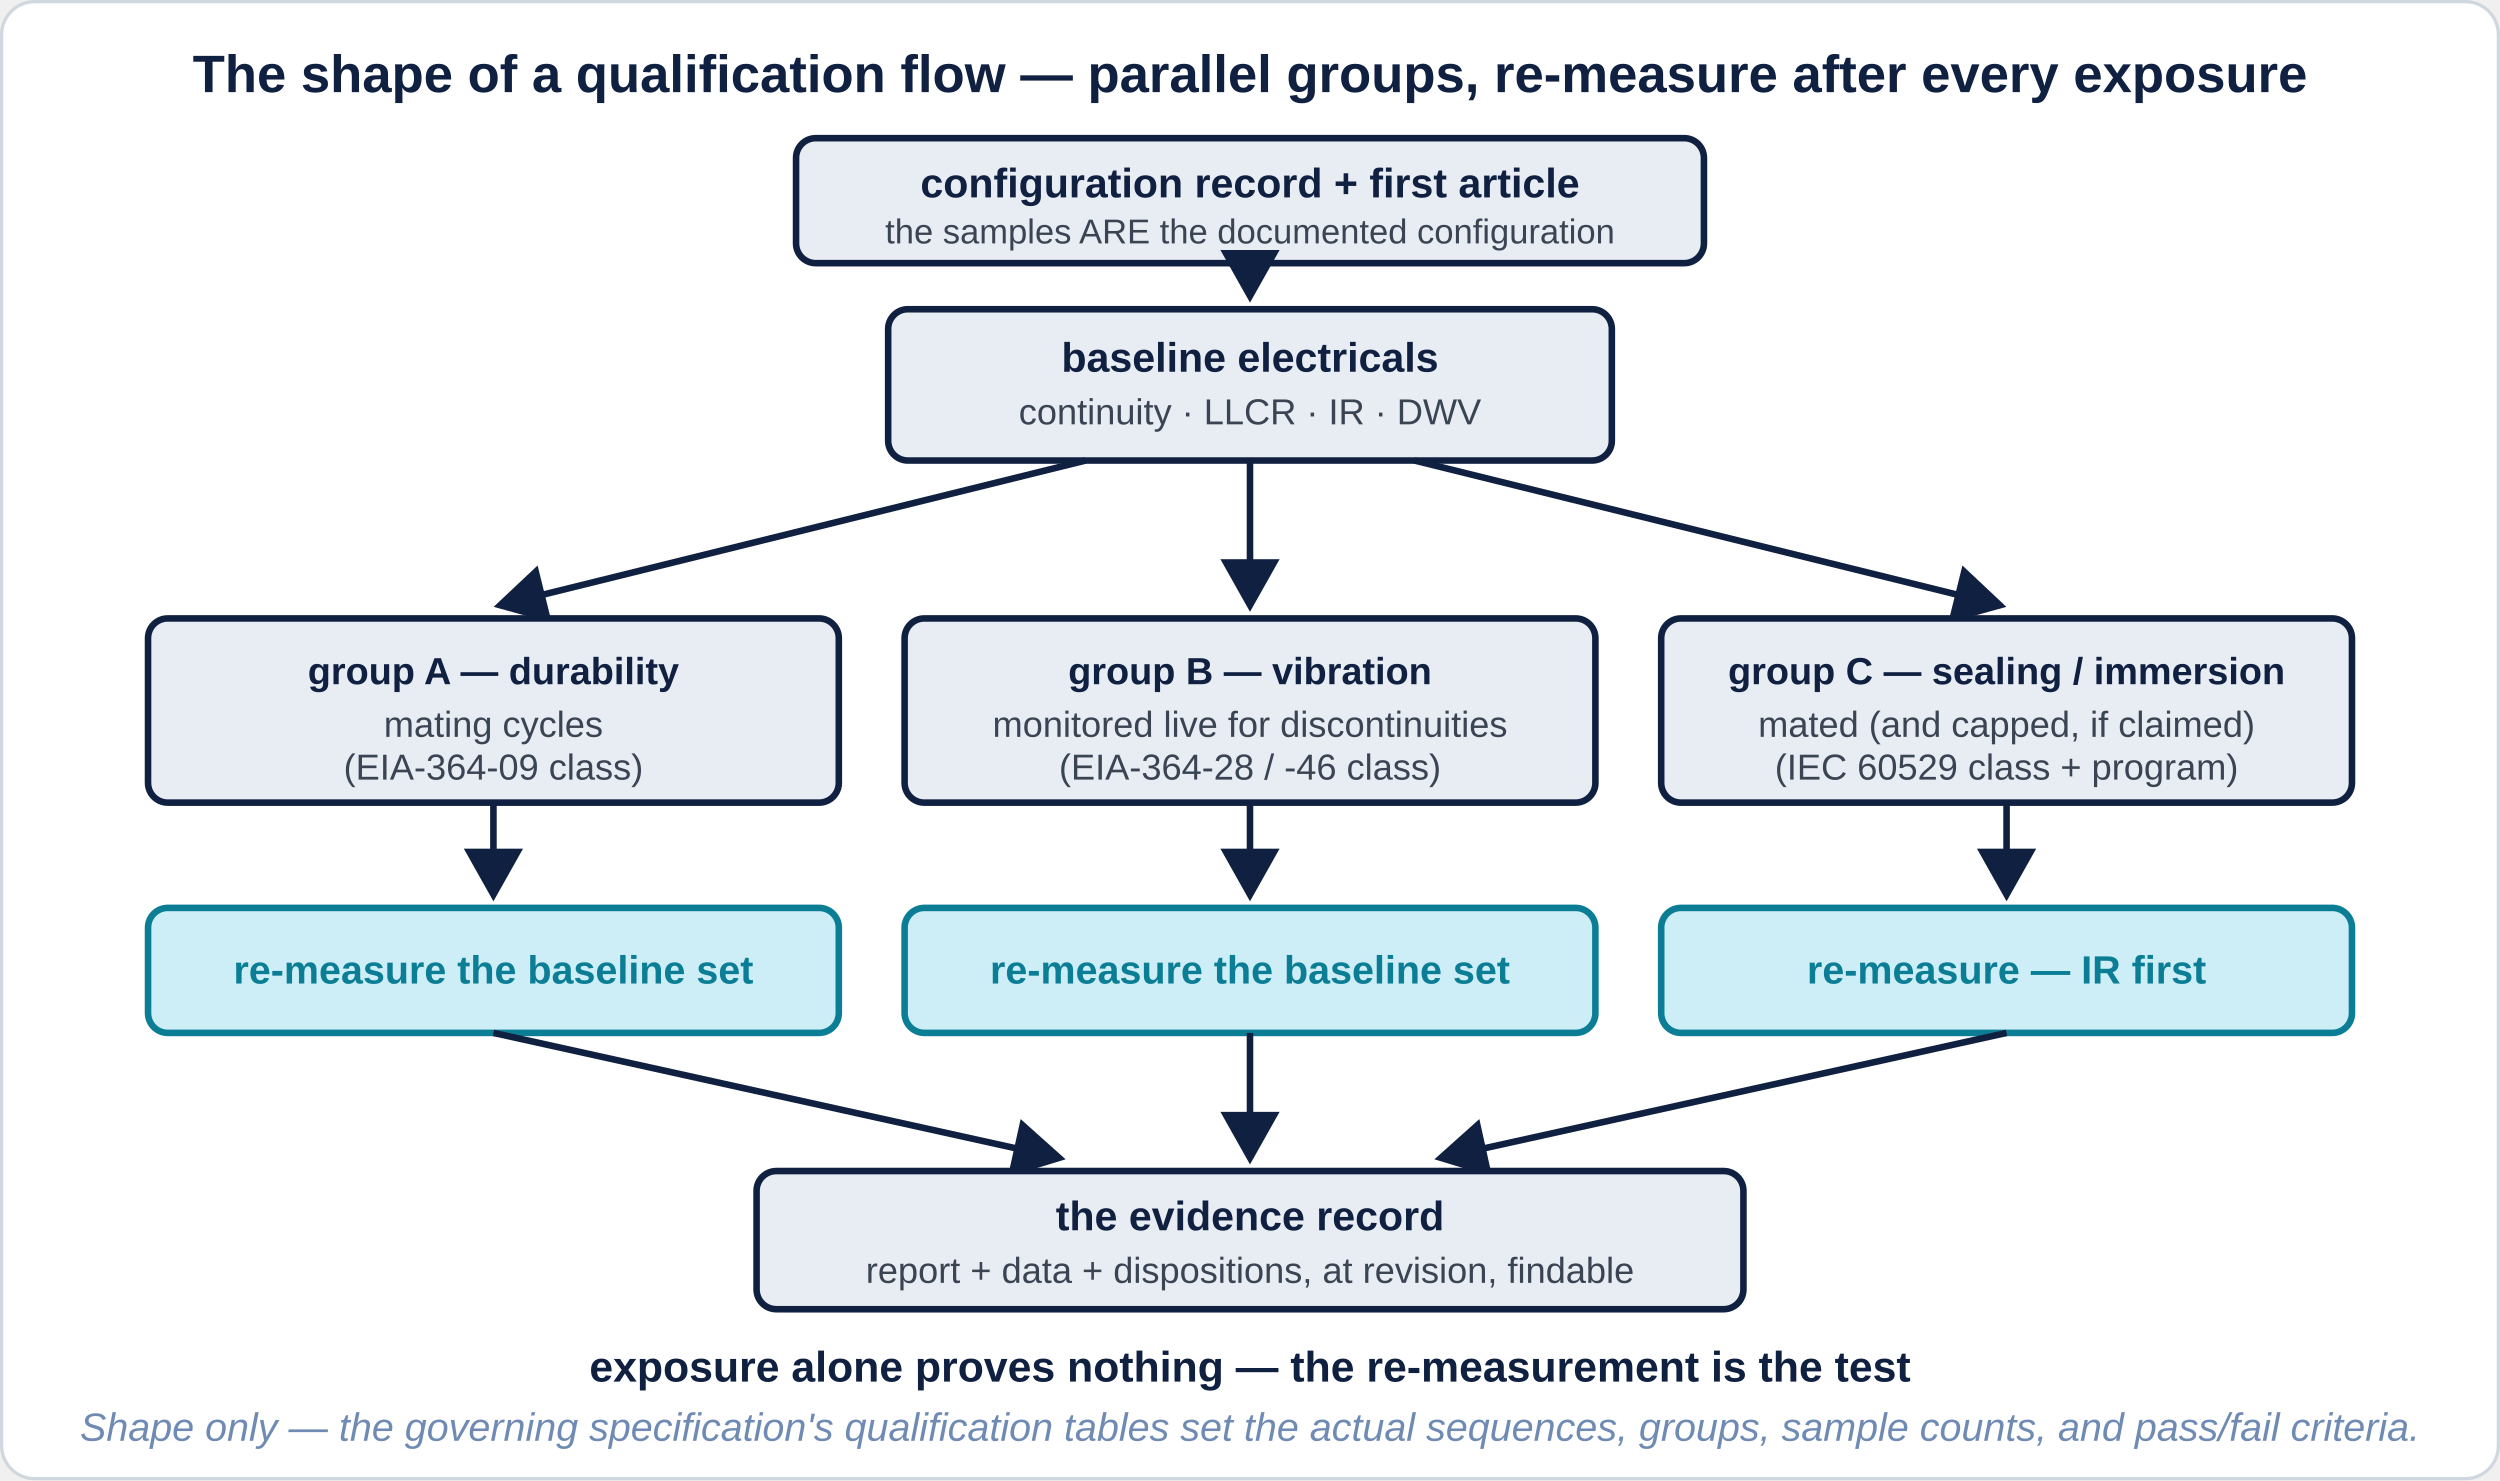
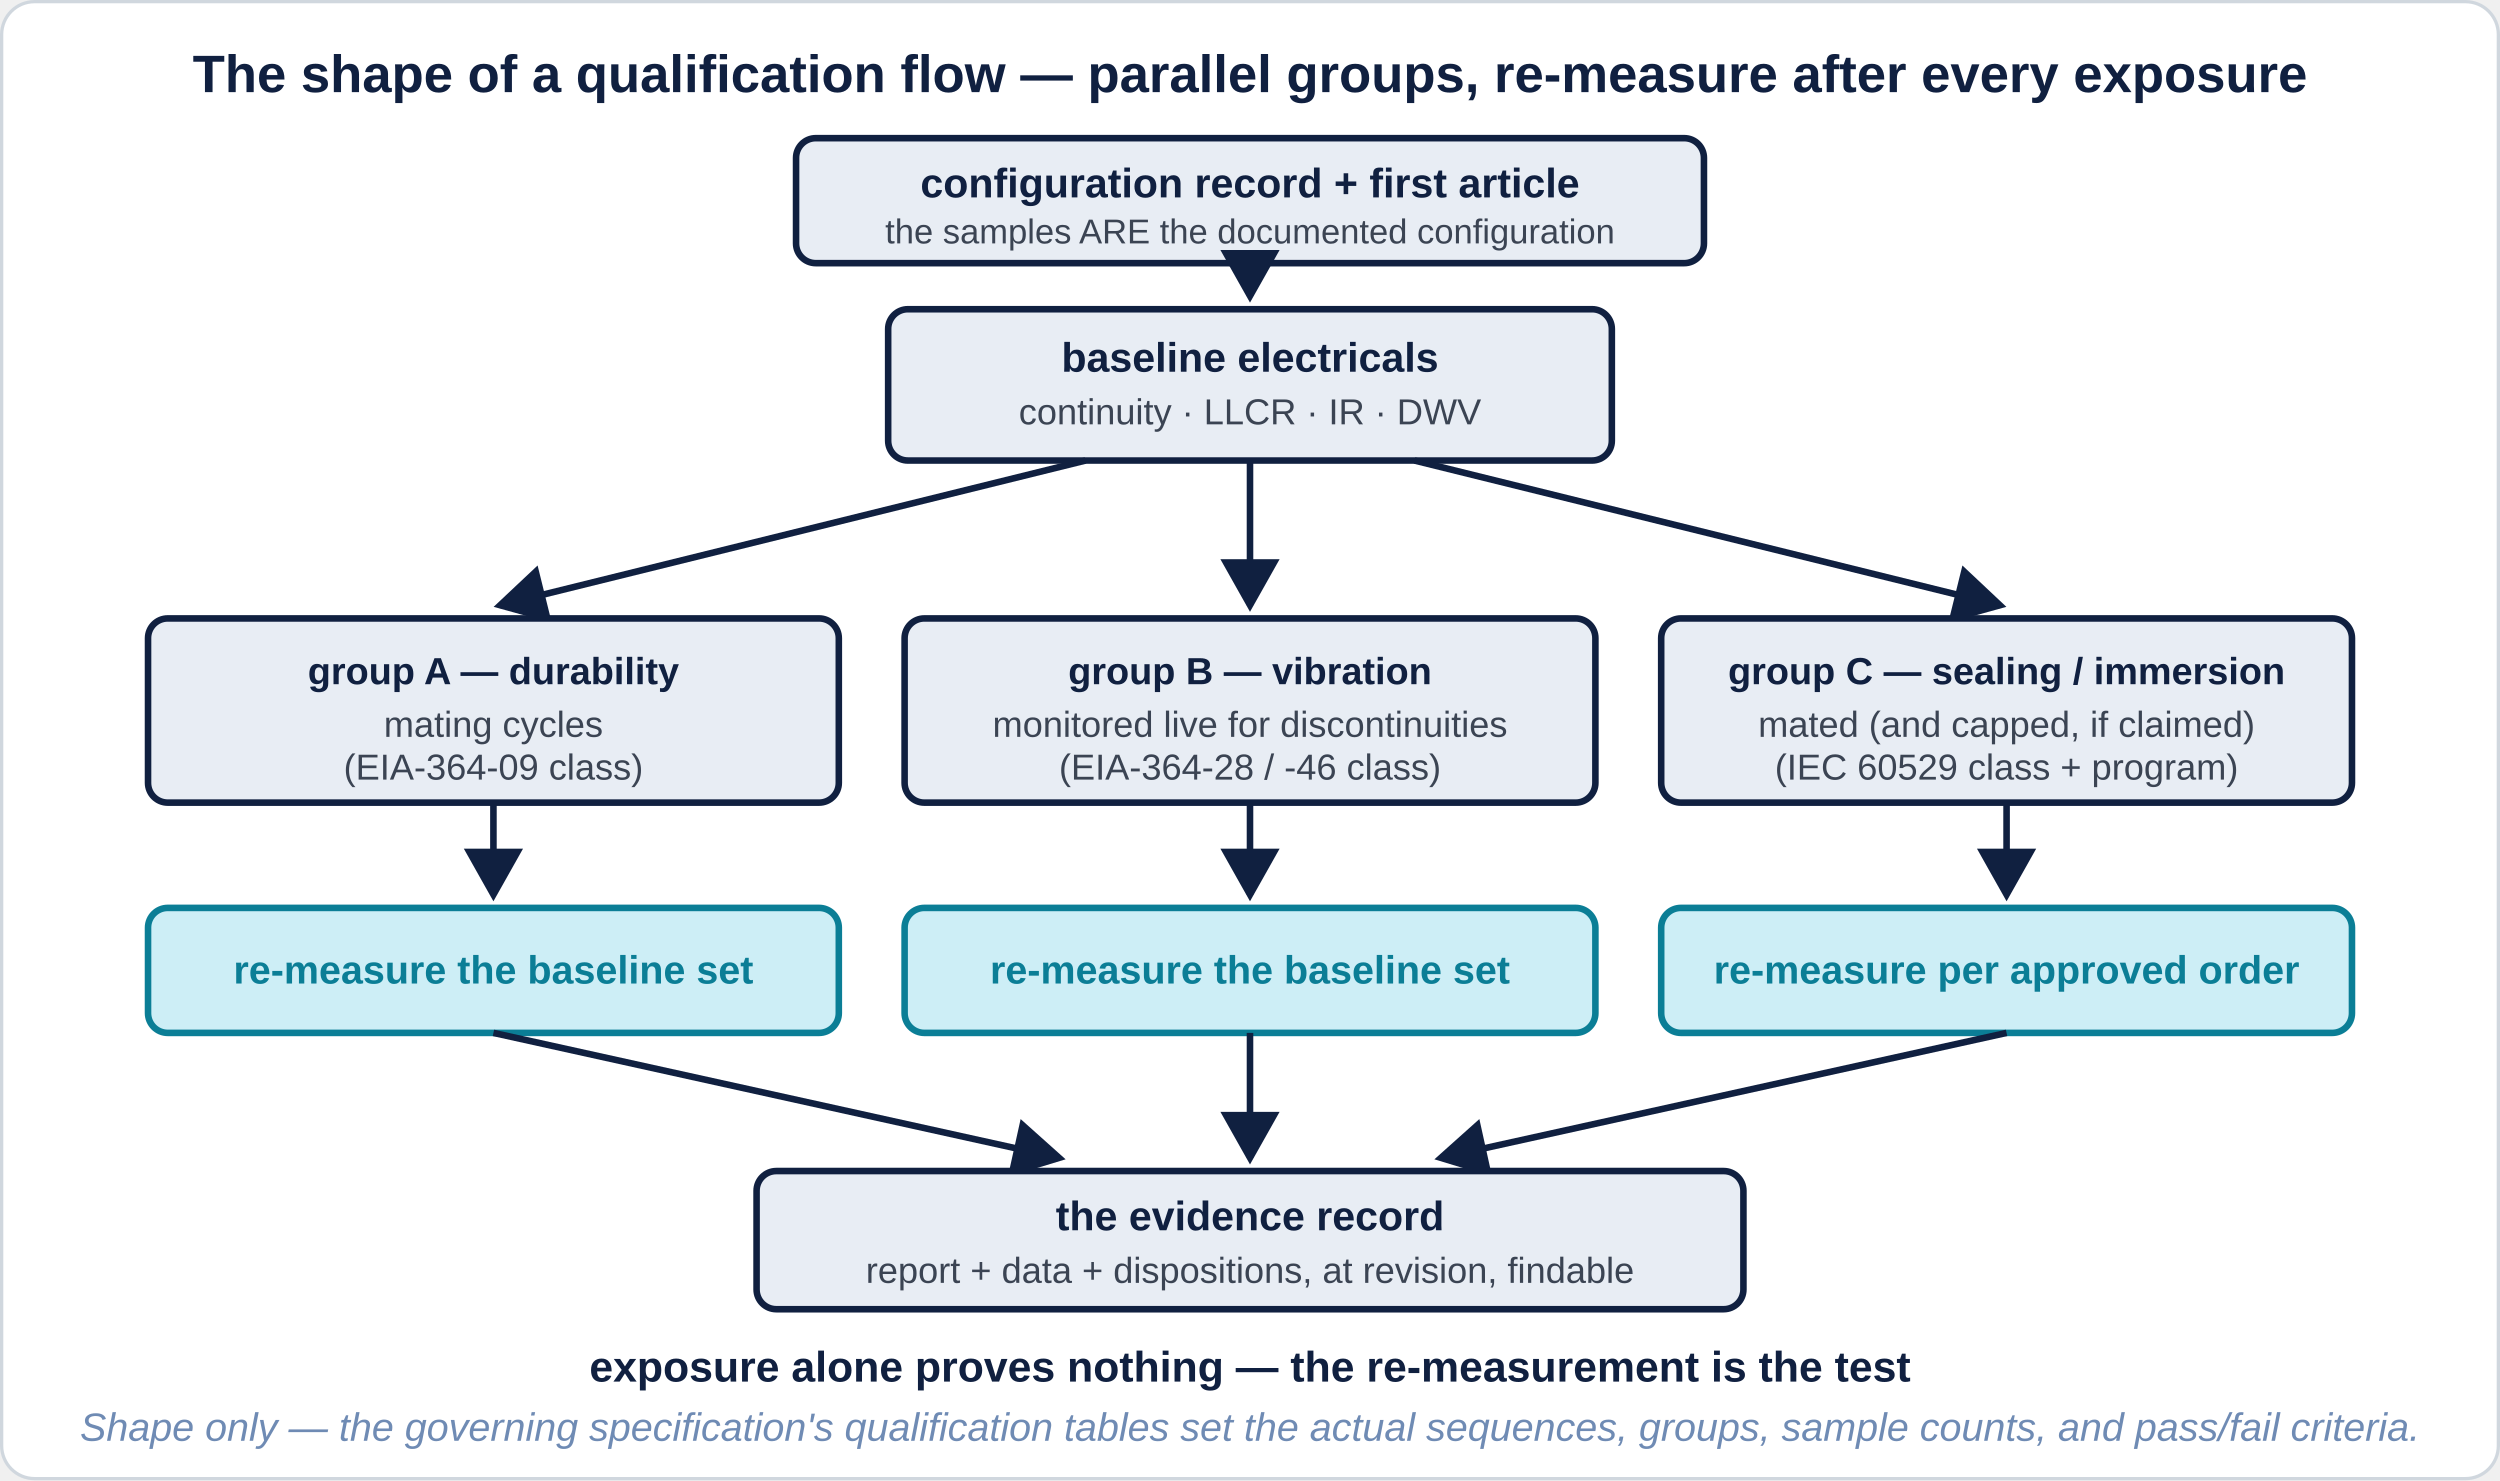
<svg xmlns="http://www.w3.org/2000/svg" viewBox="0 0 760 450" width="760" height="450" font-family="Arial, Helvetica, sans-serif">
  <rect x="0.5" y="0.5" width="759" height="449" rx="10" fill="#ffffff" stroke="#d0d7de" />
  <text x="380" y="28" text-anchor="middle" font-size="16" font-weight="bold" fill="#102040">The shape of a qualification flow — parallel groups, re-measure after every exposure</text>
  <defs>
    <marker id="qualArr" markerWidth="9" markerHeight="9" refX="7" refY="4.5" orient="auto">
      <path d="M0,0 L8,4.5 L0,9 Z" fill="#102040" />
    </marker>
  </defs>
  <rect x="242" y="42" width="276" height="38" rx="6" fill="#e8edf4" stroke="#102040" stroke-width="2" />
  <text x="380" y="60" text-anchor="middle" font-size="12.5" font-weight="bold" fill="#102040">configuration record + first article</text>
  <text x="380" y="74" text-anchor="middle" font-size="10.5" fill="#3b4453">the samples ARE the documented configuration</text>
  <line x1="380" y1="80" x2="380" y2="90" stroke="#102040" stroke-width="2" marker-end="url(#qualArr)" />
  <rect x="270" y="94" width="220" height="46" rx="6" fill="#e8edf4" stroke="#102040" stroke-width="2" />
  <text x="380" y="113" text-anchor="middle" font-size="12.5" font-weight="bold" fill="#102040">baseline electricals</text>
  <text x="380" y="129" text-anchor="middle" font-size="11" fill="#3b4453">continuity · LLCR · IR · DWV</text>
  <line x1="330" y1="140" x2="152" y2="184" stroke="#102040" stroke-width="2" marker-end="url(#qualArr)" />
  <line x1="380" y1="140" x2="380" y2="184" stroke="#102040" stroke-width="2" marker-end="url(#qualArr)" />
  <line x1="430" y1="140" x2="608" y2="184" stroke="#102040" stroke-width="2" marker-end="url(#qualArr)" />
  <rect x="45" y="188" width="210" height="56" rx="6" fill="#e8edf4" stroke="#102040" stroke-width="2" />
  <text x="150" y="208" text-anchor="middle" font-size="11.5" font-weight="bold" fill="#102040">group A — durability</text>
  <text x="150" y="224" text-anchor="middle" font-size="11" fill="#3b4453">mating cycles</text>
  <text x="150" y="237" text-anchor="middle" font-size="11" fill="#3b4453">(EIA-364-09 class)</text>
  <rect x="275" y="188" width="210" height="56" rx="6" fill="#e8edf4" stroke="#102040" stroke-width="2" />
  <text x="380" y="208" text-anchor="middle" font-size="11.5" font-weight="bold" fill="#102040">group B — vibration</text>
  <text x="380" y="224" text-anchor="middle" font-size="11" fill="#3b4453">monitored live for discontinuities</text>
  <text x="380" y="237" text-anchor="middle" font-size="11" fill="#3b4453">(EIA-364-28 / -46 class)</text>
  <rect x="505" y="188" width="210" height="56" rx="6" fill="#e8edf4" stroke="#102040" stroke-width="2" />
  <text x="610" y="208" text-anchor="middle" font-size="11.5" font-weight="bold" fill="#102040">group C — sealing / immersion</text>
  <text x="610" y="224" text-anchor="middle" font-size="11" fill="#3b4453">mated (and capped, if claimed)</text>
  <text x="610" y="237" text-anchor="middle" font-size="11" fill="#3b4453">(IEC 60529 class + program)</text>
  <line x1="150" y1="244" x2="150" y2="272" stroke="#102040" stroke-width="2" marker-end="url(#qualArr)" />
  <line x1="380" y1="244" x2="380" y2="272" stroke="#102040" stroke-width="2" marker-end="url(#qualArr)" />
  <line x1="610" y1="244" x2="610" y2="272" stroke="#102040" stroke-width="2" marker-end="url(#qualArr)" />
  <rect x="45" y="276" width="210" height="38" rx="6" fill="#cdeef6" stroke="#0b7e96" stroke-width="2" />
  <text x="150" y="299" text-anchor="middle" font-size="12" font-weight="bold" fill="#0b7e96">re-measure the baseline set</text>
  <rect x="275" y="276" width="210" height="38" rx="6" fill="#cdeef6" stroke="#0b7e96" stroke-width="2" />
  <text x="380" y="299" text-anchor="middle" font-size="12" font-weight="bold" fill="#0b7e96">re-measure the baseline set</text>
  <rect x="505" y="276" width="210" height="38" rx="6" fill="#cdeef6" stroke="#0b7e96" stroke-width="2" />
-   <text x="610" y="299" text-anchor="middle" font-size="12" font-weight="bold" fill="#0b7e96">re-measure — IR first</text>
+   <text x="610" y="299" text-anchor="middle" font-size="12" font-weight="bold" fill="#0b7e96">re-measure per approved order</text>
  <line x1="150" y1="314" x2="322" y2="352" stroke="#102040" stroke-width="2" marker-end="url(#qualArr)" />
  <line x1="380" y1="314" x2="380" y2="352" stroke="#102040" stroke-width="2" marker-end="url(#qualArr)" />
  <line x1="610" y1="314" x2="438" y2="352" stroke="#102040" stroke-width="2" marker-end="url(#qualArr)" />
  <rect x="230" y="356" width="300" height="42" rx="6" fill="#e8edf4" stroke="#102040" stroke-width="2" />
  <text x="380" y="374" text-anchor="middle" font-size="12.5" font-weight="bold" fill="#102040">the evidence record</text>
  <text x="380" y="390" text-anchor="middle" font-size="11" fill="#3b4453">report + data + dispositions, at revision, findable</text>
  <text x="380" y="420" text-anchor="middle" font-size="13" font-weight="bold" fill="#102040">exposure alone proves nothing — the re-measurement is the test</text>
  <text x="380" y="438" text-anchor="middle" font-size="12" font-style="italic" fill="#6f8bb4">Shape only — the governing specification's qualification tables set the actual sequences, groups, sample counts, and pass/fail criteria.</text>
</svg>
